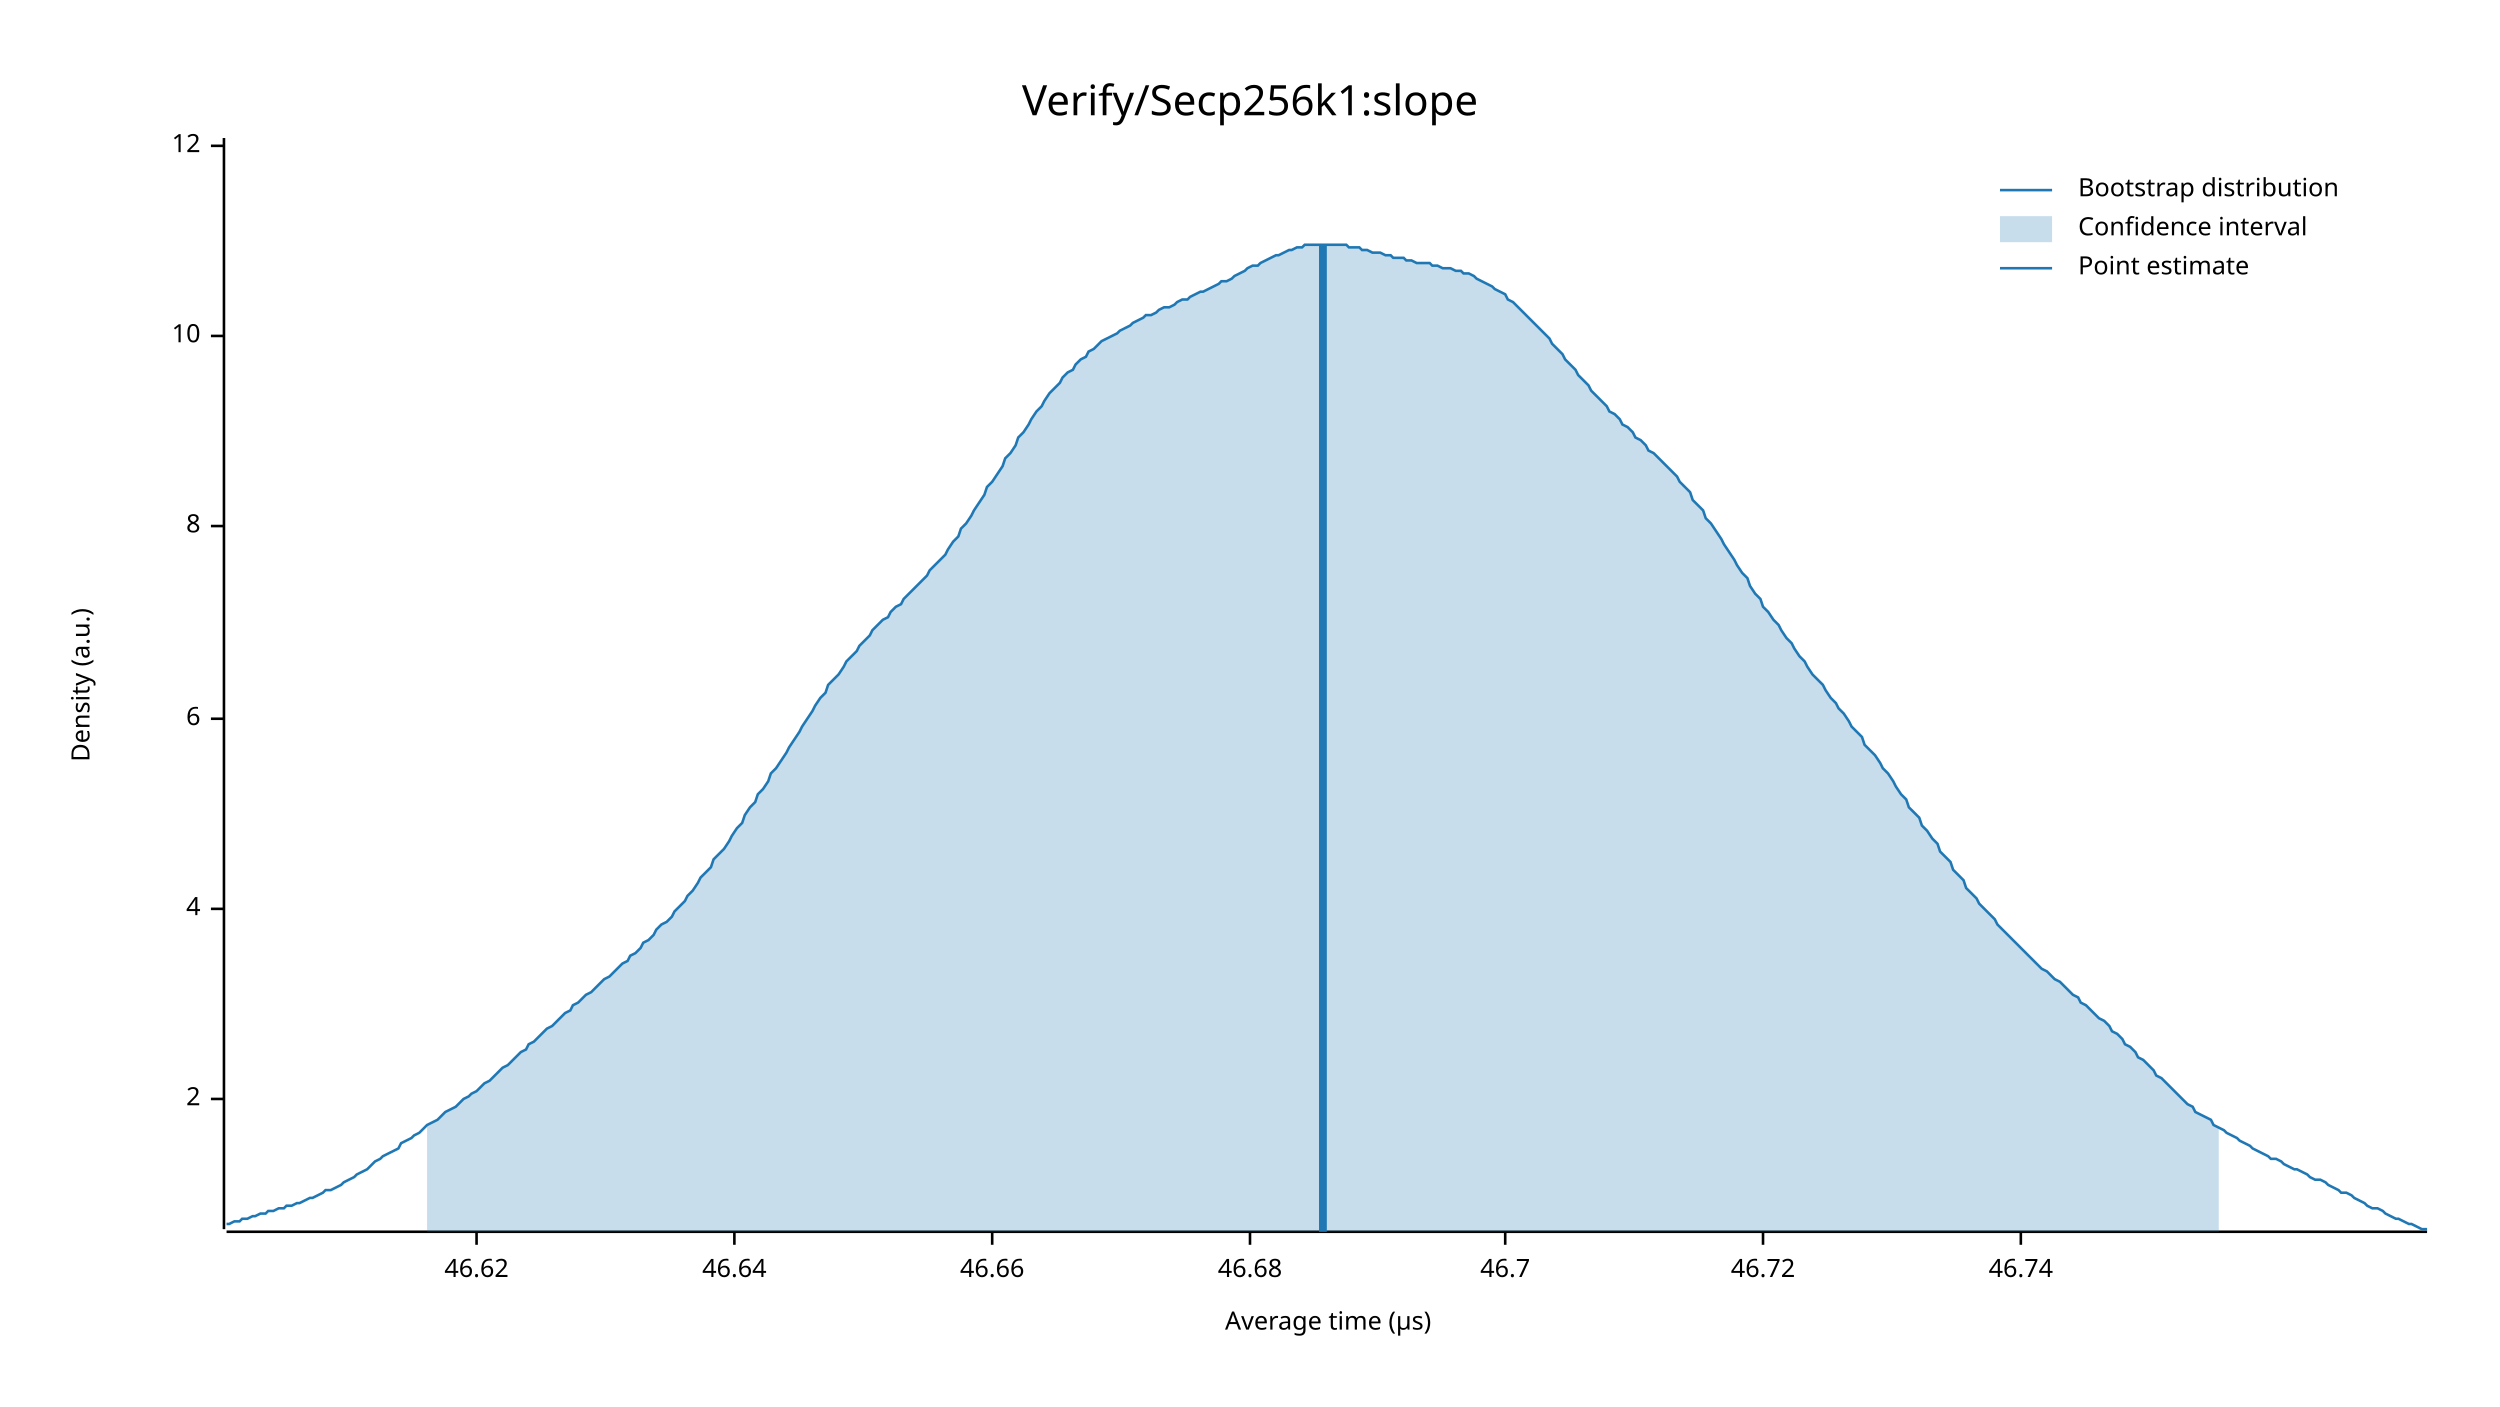
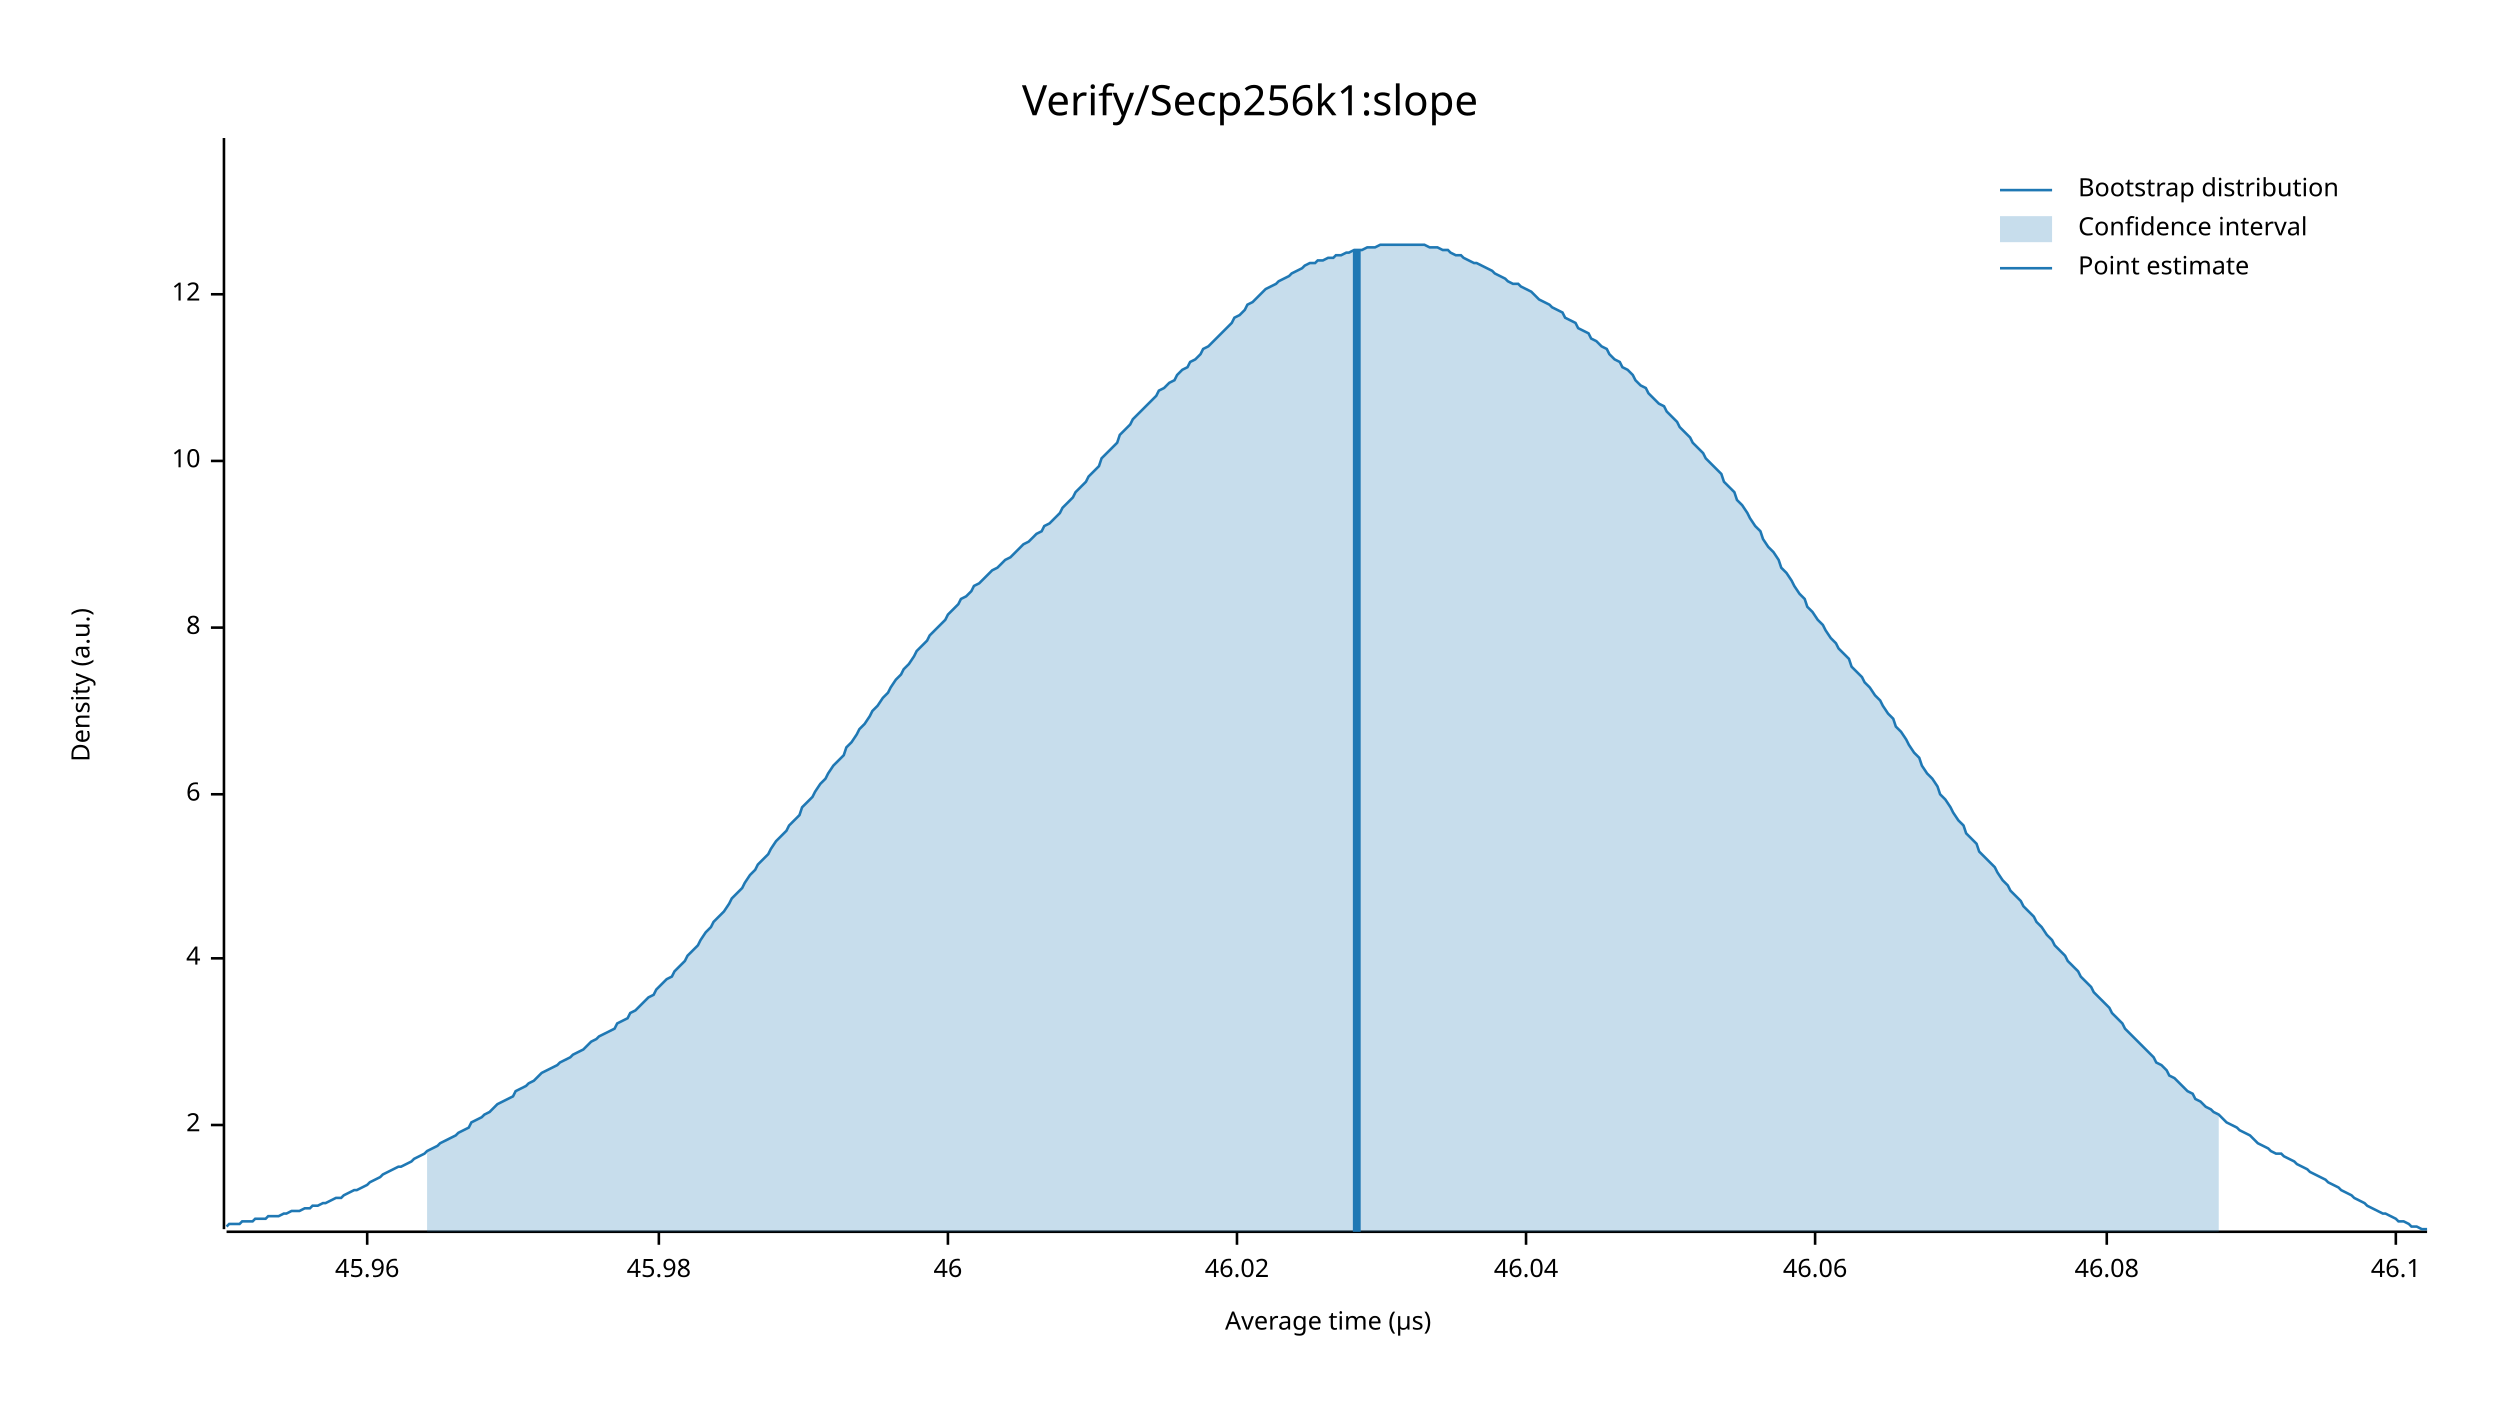
<svg xmlns="http://www.w3.org/2000/svg" width="960" height="540" viewBox="0 0 960 540">
  <text x="480" y="32" dy="0.76em" text-anchor="middle" font-family="sans-serif" font-size="16.129" opacity="1" fill="#000000">
Verify/Secp256k1:slope
</text>
  <text x="27" y="263" dy="0.76em" text-anchor="middle" font-family="sans-serif" font-size="9.677" opacity="1" fill="#000000" transform="rotate(270, 27, 263)">
Density (a.u.)
</text>
  <text x="510" y="513" dy="-0.5ex" text-anchor="middle" font-family="sans-serif" font-size="9.677" opacity="1" fill="#000000">
Average time (µs)
</text>
  <polyline fill="none" opacity="1" stroke="#000000" stroke-width="1" points="86,53 86,472 " />
-   <text x="77" y="422" dy="0.5ex" text-anchor="end" font-family="sans-serif" font-size="9.677" opacity="1" fill="#000000">
+   <text x="77" y="432" dy="0.5ex" text-anchor="end" font-family="sans-serif" font-size="9.677" opacity="1" fill="#000000">
2
</text>
-   <polyline fill="none" opacity="1" stroke="#000000" stroke-width="1" points="81,422 86,422 " />
-   <text x="77" y="349" dy="0.5ex" text-anchor="end" font-family="sans-serif" font-size="9.677" opacity="1" fill="#000000">
+   <polyline fill="none" opacity="1" stroke="#000000" stroke-width="1" points="81,432 86,432 " />
+   <text x="77" y="368" dy="0.5ex" text-anchor="end" font-family="sans-serif" font-size="9.677" opacity="1" fill="#000000">
4
</text>
-   <polyline fill="none" opacity="1" stroke="#000000" stroke-width="1" points="81,349 86,349 " />
-   <text x="77" y="276" dy="0.5ex" text-anchor="end" font-family="sans-serif" font-size="9.677" opacity="1" fill="#000000">
+   <polyline fill="none" opacity="1" stroke="#000000" stroke-width="1" points="81,368 86,368 " />
+   <text x="77" y="305" dy="0.5ex" text-anchor="end" font-family="sans-serif" font-size="9.677" opacity="1" fill="#000000">
6
</text>
-   <polyline fill="none" opacity="1" stroke="#000000" stroke-width="1" points="81,276 86,276 " />
-   <text x="77" y="202" dy="0.5ex" text-anchor="end" font-family="sans-serif" font-size="9.677" opacity="1" fill="#000000">
+   <polyline fill="none" opacity="1" stroke="#000000" stroke-width="1" points="81,305 86,305 " />
+   <text x="77" y="241" dy="0.5ex" text-anchor="end" font-family="sans-serif" font-size="9.677" opacity="1" fill="#000000">
8
</text>
-   <polyline fill="none" opacity="1" stroke="#000000" stroke-width="1" points="81,202 86,202 " />
-   <text x="77" y="129" dy="0.5ex" text-anchor="end" font-family="sans-serif" font-size="9.677" opacity="1" fill="#000000">
+   <polyline fill="none" opacity="1" stroke="#000000" stroke-width="1" points="81,241 86,241 " />
+   <text x="77" y="177" dy="0.5ex" text-anchor="end" font-family="sans-serif" font-size="9.677" opacity="1" fill="#000000">
10
</text>
-   <polyline fill="none" opacity="1" stroke="#000000" stroke-width="1" points="81,129 86,129 " />
-   <text x="77" y="56" dy="0.5ex" text-anchor="end" font-family="sans-serif" font-size="9.677" opacity="1" fill="#000000">
+   <polyline fill="none" opacity="1" stroke="#000000" stroke-width="1" points="81,177 86,177 " />
+   <text x="77" y="113" dy="0.5ex" text-anchor="end" font-family="sans-serif" font-size="9.677" opacity="1" fill="#000000">
12
</text>
-   <polyline fill="none" opacity="1" stroke="#000000" stroke-width="1" points="81,56 86,56 " />
+   <polyline fill="none" opacity="1" stroke="#000000" stroke-width="1" points="81,113 86,113 " />
  <polyline fill="none" opacity="1" stroke="#000000" stroke-width="1" points="87,473 932,473 " />
-   <text x="183" y="483" dy="0.76em" text-anchor="middle" font-family="sans-serif" font-size="9.677" opacity="1" fill="#000000">
- 46.62
+   <text x="141" y="483" dy="0.76em" text-anchor="middle" font-family="sans-serif" font-size="9.677" opacity="1" fill="#000000">
+ 45.96
</text>
-   <polyline fill="none" opacity="1" stroke="#000000" stroke-width="1" points="183,473 183,478 " />
-   <text x="282" y="483" dy="0.76em" text-anchor="middle" font-family="sans-serif" font-size="9.677" opacity="1" fill="#000000">
- 46.64
+   <polyline fill="none" opacity="1" stroke="#000000" stroke-width="1" points="141,473 141,478 " />
+   <text x="253" y="483" dy="0.76em" text-anchor="middle" font-family="sans-serif" font-size="9.677" opacity="1" fill="#000000">
+ 45.98
</text>
-   <polyline fill="none" opacity="1" stroke="#000000" stroke-width="1" points="282,473 282,478 " />
-   <text x="381" y="483" dy="0.76em" text-anchor="middle" font-family="sans-serif" font-size="9.677" opacity="1" fill="#000000">
- 46.66
+   <polyline fill="none" opacity="1" stroke="#000000" stroke-width="1" points="253,473 253,478 " />
+   <text x="364" y="483" dy="0.76em" text-anchor="middle" font-family="sans-serif" font-size="9.677" opacity="1" fill="#000000">
+ 46
</text>
-   <polyline fill="none" opacity="1" stroke="#000000" stroke-width="1" points="381,473 381,478 " />
-   <text x="480" y="483" dy="0.76em" text-anchor="middle" font-family="sans-serif" font-size="9.677" opacity="1" fill="#000000">
- 46.68
+   <polyline fill="none" opacity="1" stroke="#000000" stroke-width="1" points="364,473 364,478 " />
+   <text x="475" y="483" dy="0.76em" text-anchor="middle" font-family="sans-serif" font-size="9.677" opacity="1" fill="#000000">
+ 46.02
</text>
-   <polyline fill="none" opacity="1" stroke="#000000" stroke-width="1" points="480,473 480,478 " />
-   <text x="578" y="483" dy="0.76em" text-anchor="middle" font-family="sans-serif" font-size="9.677" opacity="1" fill="#000000">
- 46.7
+   <polyline fill="none" opacity="1" stroke="#000000" stroke-width="1" points="475,473 475,478 " />
+   <text x="586" y="483" dy="0.76em" text-anchor="middle" font-family="sans-serif" font-size="9.677" opacity="1" fill="#000000">
+ 46.04
</text>
-   <polyline fill="none" opacity="1" stroke="#000000" stroke-width="1" points="578,473 578,478 " />
-   <text x="677" y="483" dy="0.76em" text-anchor="middle" font-family="sans-serif" font-size="9.677" opacity="1" fill="#000000">
- 46.72
+   <polyline fill="none" opacity="1" stroke="#000000" stroke-width="1" points="586,473 586,478 " />
+   <text x="697" y="483" dy="0.76em" text-anchor="middle" font-family="sans-serif" font-size="9.677" opacity="1" fill="#000000">
+ 46.06
</text>
-   <polyline fill="none" opacity="1" stroke="#000000" stroke-width="1" points="677,473 677,478 " />
-   <text x="776" y="483" dy="0.76em" text-anchor="middle" font-family="sans-serif" font-size="9.677" opacity="1" fill="#000000">
- 46.74
+   <polyline fill="none" opacity="1" stroke="#000000" stroke-width="1" points="697,473 697,478 " />
+   <text x="809" y="483" dy="0.76em" text-anchor="middle" font-family="sans-serif" font-size="9.677" opacity="1" fill="#000000">
+ 46.08
</text>
-   <polyline fill="none" opacity="1" stroke="#000000" stroke-width="1" points="776,473 776,478 " />
-   <polyline fill="none" opacity="1" stroke="#1F78B4" stroke-width="1" points="87,470 88,470 90,469 92,469 93,468 95,468 97,467 98,467 100,466 102,466 103,465 105,465 107,464 109,464 110,463 112,463 114,462 115,462 117,461 119,460 120,460 122,459 124,458 125,457 127,457 129,456 131,455 132,454 134,453 136,452 137,451 139,450 141,449 142,448 144,446 146,445 147,444 149,443 151,442 153,441 154,439 156,438 158,437 159,436 161,435 163,433 164,432 166,431 168,430 169,429 171,427 173,426 175,425 176,424 178,422 180,421 181,420 183,419 185,417 186,416 188,415 190,413 191,412 193,410 195,409 197,407 198,406 200,404 202,403 203,401 205,400 207,398 208,397 210,395 212,394 214,392 215,391 217,389 219,388 220,386 222,385 224,383 225,382 227,381 229,379 230,378 232,376 234,375 236,373 237,372 239,370 241,369 242,367 244,366 246,364 247,362 249,361 251,359 252,357 254,355 256,354 258,352 259,350 261,348 263,346 264,344 266,342 268,339 269,337 271,335 273,333 274,330 276,328 278,326 280,323 281,321 283,318 285,316 286,313 288,310 290,308 291,305 293,303 295,300 296,297 298,295 300,292 302,289 303,287 305,284 307,281 308,279 310,276 312,273 313,271 315,268 317,266 318,263 320,261 322,259 324,256 325,254 327,252 329,250 330,248 332,246 334,244 335,242 337,240 339,238 341,237 342,235 344,233 346,232 347,230 349,228 351,226 352,225 354,223 356,221 357,219 359,217 361,215 363,213 364,211 366,208 368,206 369,203 371,201 373,198 374,196 376,193 378,190 379,187 381,185 383,182 385,179 386,176 388,174 390,171 391,168 393,166 395,163 396,161 398,158 400,156 401,154 403,151 405,149 407,147 408,145 410,143 412,142 413,140 415,138 417,137 418,135 420,134 422,132 423,131 425,130 427,129 429,128 430,127 432,126 434,125 435,124 437,123 439,122 440,121 442,121 444,120 445,119 447,118 449,118 451,117 452,116 454,115 456,115 457,114 459,113 461,112 462,112 464,111 466,110 468,109 469,108 471,108 473,107 474,106 476,105 478,104 479,103 481,102 483,102 484,101 486,100 488,99 490,98 491,98 493,97 495,96 496,96 498,95 500,95 501,94 503,94 505,94 506,94 508,94 510,94 512,94 513,94 515,94 517,94 518,95 520,95 522,95 523,96 525,96 527,97 528,97 530,97 532,98 534,98 535,99 537,99 539,99 540,100 542,100 544,101 545,101 547,101 549,101 550,102 552,102 554,103 556,103 557,103 559,104 561,104 562,105 564,105 566,106 567,107 569,108 571,109 573,110 574,111 576,112 578,113 579,115 581,116 583,118 584,119 586,121 588,123 589,124 591,126 593,128 595,130 596,132 598,134 600,136 601,138 603,140 605,142 606,144 608,146 610,148 611,150 613,152 615,154 617,156 618,158 620,159 622,161 623,163 625,164 627,166 628,168 630,169 632,171 633,173 635,174 637,176 639,178 640,179 642,181 644,183 645,185 647,187 649,189 650,192 652,194 654,196 655,199 657,201 659,204 661,207 662,209 664,212 666,215 667,217 669,220 671,222 672,225 674,228 676,230 677,233 679,235 681,238 683,240 684,242 686,245 688,247 689,249 691,252 693,254 694,256 696,259 698,261 700,263 701,265 703,268 705,270 706,272 708,274 710,277 711,279 713,281 715,283 716,286 718,288 720,290 722,293 723,295 725,297 727,300 728,302 730,305 732,307 733,310 735,312 737,314 738,317 740,319 742,322 744,324 745,327 747,329 749,331 750,334 752,336 754,338 755,341 757,343 759,345 760,347 762,349 764,351 766,353 767,355 769,357 771,359 772,360 774,362 776,364 777,365 779,367 781,369 782,370 784,372 786,373 788,375 789,376 791,377 793,379 794,380 796,382 798,383 799,385 801,386 803,388 804,389 806,391 808,392 810,394 811,396 813,397 815,399 816,401 818,402 820,404 821,406 823,407 825,409 827,411 828,413 830,414 832,416 833,417 835,419 837,421 838,422 840,424 842,425 843,427 845,428 847,429 849,430 850,432 852,433 854,434 855,435 857,436 859,437 860,438 862,439 864,440 865,441 867,442 869,443 871,444 872,445 874,445 876,446 877,447 879,448 881,449 882,449 884,450 886,451 887,452 889,453 891,453 893,454 894,455 896,456 898,457 899,458 901,458 903,459 904,460 906,461 908,462 909,463 911,464 913,464 915,465 916,466 918,467 920,468 921,468 923,469 925,470 926,470 928,471 930,472 932,472 " />
-   <polygon opacity="0.25" fill="#1F78B4" points="164,432 166,431 168,430 169,429 171,427 173,426 175,425 176,424 178,422 180,421 181,420 183,419 185,417 186,416 188,415 190,413 191,412 193,410 195,409 197,407 198,406 200,404 202,403 203,401 205,400 207,398 208,397 210,395 212,394 214,392 215,391 217,389 219,388 220,386 222,385 224,383 225,382 227,381 229,379 230,378 232,376 234,375 236,373 237,372 239,370 241,369 242,367 244,366 246,364 247,362 249,361 251,359 252,357 254,355 256,354 258,352 259,350 261,348 263,346 264,344 266,342 268,339 269,337 271,335 273,333 274,330 276,328 278,326 280,323 281,321 283,318 285,316 286,313 288,310 290,308 291,305 293,303 295,300 296,297 298,295 300,292 302,289 303,287 305,284 307,281 308,279 310,276 312,273 313,271 315,268 317,266 318,263 320,261 322,259 324,256 325,254 327,252 329,250 330,248 332,246 334,244 335,242 337,240 339,238 341,237 342,235 344,233 346,232 347,230 349,228 351,226 352,225 354,223 356,221 357,219 359,217 361,215 363,213 364,211 366,208 368,206 369,203 371,201 373,198 374,196 376,193 378,190 379,187 381,185 383,182 385,179 386,176 388,174 390,171 391,168 393,166 395,163 396,161 398,158 400,156 401,154 403,151 405,149 407,147 408,145 410,143 412,142 413,140 415,138 417,137 418,135 420,134 422,132 423,131 425,130 427,129 429,128 430,127 432,126 434,125 435,124 437,123 439,122 440,121 442,121 444,120 445,119 447,118 449,118 451,117 452,116 454,115 456,115 457,114 459,113 461,112 462,112 464,111 466,110 468,109 469,108 471,108 473,107 474,106 476,105 478,104 479,103 481,102 483,102 484,101 486,100 488,99 490,98 491,98 493,97 495,96 496,96 498,95 500,95 501,94 503,94 505,94 506,94 508,94 510,94 512,94 513,94 515,94 517,94 518,95 520,95 522,95 523,96 525,96 527,97 528,97 530,97 532,98 534,98 535,99 537,99 539,99 540,100 542,100 544,101 545,101 547,101 549,101 550,102 552,102 554,103 556,103 557,103 559,104 561,104 562,105 564,105 566,106 567,107 569,108 571,109 573,110 574,111 576,112 578,113 579,115 581,116 583,118 584,119 586,121 588,123 589,124 591,126 593,128 595,130 596,132 598,134 600,136 601,138 603,140 605,142 606,144 608,146 610,148 611,150 613,152 615,154 617,156 618,158 620,159 622,161 623,163 625,164 627,166 628,168 630,169 632,171 633,173 635,174 637,176 639,178 640,179 642,181 644,183 645,185 647,187 649,189 650,192 652,194 654,196 655,199 657,201 659,204 661,207 662,209 664,212 666,215 667,217 669,220 671,222 672,225 674,228 676,230 677,233 679,235 681,238 683,240 684,242 686,245 688,247 689,249 691,252 693,254 694,256 696,259 698,261 700,263 701,265 703,268 705,270 706,272 708,274 710,277 711,279 713,281 715,283 716,286 718,288 720,290 722,293 723,295 725,297 727,300 728,302 730,305 732,307 733,310 735,312 737,314 738,317 740,319 742,322 744,324 745,327 747,329 749,331 750,334 752,336 754,338 755,341 757,343 759,345 760,347 762,349 764,351 766,353 767,355 769,357 771,359 772,360 774,362 776,364 777,365 779,367 781,369 782,370 784,372 786,373 788,375 789,376 791,377 793,379 794,380 796,382 798,383 799,385 801,386 803,388 804,389 806,391 808,392 810,394 811,396 813,397 815,399 816,401 818,402 820,404 821,406 823,407 825,409 827,411 828,413 830,414 832,416 833,417 835,419 837,421 838,422 840,424 842,425 843,427 845,428 847,429 849,430 850,432 852,433 852,473 164,473 " />
-   <polyline fill="none" opacity="1" stroke="#1F78B4" stroke-width="3" points="508,473 508,94 " />
+   <polyline fill="none" opacity="1" stroke="#000000" stroke-width="1" points="809,473 809,478 " />
+   <text x="920" y="483" dy="0.76em" text-anchor="middle" font-family="sans-serif" font-size="9.677" opacity="1" fill="#000000">
+ 46.1
+ </text>
+   <polyline fill="none" opacity="1" stroke="#000000" stroke-width="1" points="920,473 920,478 " />
+   <polyline fill="none" opacity="1" stroke="#1F78B4" stroke-width="1" points="87,471 88,470 90,470 92,470 93,469 95,469 97,469 98,468 100,468 102,468 103,467 105,467 107,467 109,466 110,466 112,465 114,465 115,465 117,464 119,464 120,463 122,463 124,462 125,462 127,461 129,460 131,460 132,459 134,458 136,457 137,457 139,456 141,455 142,454 144,453 146,452 147,451 149,450 151,449 153,448 154,448 156,447 158,446 159,445 161,444 163,443 164,442 166,441 168,440 169,439 171,438 173,437 175,436 176,435 178,434 180,433 181,431 183,430 185,429 186,428 188,427 190,425 191,424 193,423 195,422 197,421 198,419 200,418 202,417 203,416 205,415 207,413 208,412 210,411 212,410 214,409 215,408 217,407 219,406 220,405 222,404 224,403 225,402 227,400 229,399 230,398 232,397 234,396 236,395 237,393 239,392 241,391 242,389 244,388 246,386 247,385 249,383 251,382 252,380 254,378 256,376 258,375 259,373 261,371 263,369 264,367 266,365 268,363 269,361 271,358 273,356 274,354 276,352 278,350 280,347 281,345 283,343 285,341 286,339 288,336 290,334 291,332 293,330 295,328 296,326 298,323 300,321 302,319 303,317 305,315 307,313 308,310 310,308 312,306 313,304 315,301 317,299 318,297 320,294 322,292 324,290 325,287 327,285 329,282 330,280 332,278 334,275 335,273 337,271 339,268 341,266 342,264 344,261 346,259 347,257 349,255 351,252 352,250 354,248 356,246 357,244 359,242 361,240 363,238 364,236 366,234 368,232 369,230 371,229 373,227 374,225 376,224 378,222 379,221 381,219 383,218 385,216 386,215 388,214 390,212 391,211 393,209 395,208 396,207 398,205 400,204 401,202 403,201 405,199 407,197 408,195 410,193 412,191 413,189 415,187 417,185 418,183 420,181 422,179 423,176 425,174 427,172 429,170 430,167 432,165 434,163 435,161 437,159 439,157 440,156 442,154 444,152 445,150 447,149 449,147 451,146 452,144 454,142 456,141 457,139 459,138 461,136 462,134 464,133 466,131 468,129 469,128 471,126 473,124 474,122 476,121 478,119 479,117 481,116 483,114 484,113 486,111 488,110 490,109 491,108 493,107 495,106 496,105 498,104 500,103 501,102 503,101 505,101 506,100 508,100 510,99 512,99 513,98 515,98 517,97 518,97 520,96 522,96 523,96 525,95 527,95 528,95 530,94 532,94 534,94 535,94 537,94 539,94 540,94 542,94 544,94 545,94 547,94 549,95 550,95 552,95 554,96 556,96 557,97 559,98 561,98 562,99 564,100 566,101 567,101 569,102 571,103 573,104 574,105 576,106 578,107 579,108 581,109 583,109 584,110 586,111 588,112 589,113 591,115 593,116 595,117 596,118 598,119 600,120 601,122 603,123 605,124 606,126 608,127 610,128 611,130 613,131 615,133 617,134 618,136 620,138 622,139 623,141 625,142 627,144 628,146 630,148 632,149 633,151 635,153 637,155 639,156 640,158 642,160 644,162 645,164 647,166 649,168 650,170 652,172 654,174 655,176 657,178 659,180 661,182 662,185 664,187 666,189 667,192 669,194 671,197 672,199 674,202 676,204 677,207 679,210 681,212 683,215 684,218 686,220 688,223 689,225 691,228 693,230 694,233 696,235 698,238 700,240 701,242 703,245 705,247 706,249 708,251 710,253 711,256 713,258 715,260 716,262 718,264 720,267 722,269 723,271 725,274 727,276 728,279 730,281 732,284 733,286 735,289 737,291 738,294 740,297 742,299 744,302 745,305 747,307 749,310 750,312 752,315 754,317 755,320 757,322 759,324 760,327 762,329 764,331 766,333 767,335 769,338 771,340 772,342 774,344 776,346 777,348 779,350 781,352 782,354 784,356 786,359 788,361 789,363 791,365 793,367 794,369 796,371 798,373 799,375 801,377 803,379 804,381 806,383 808,385 810,387 811,389 813,391 815,393 816,395 818,397 820,399 821,400 823,402 825,404 827,406 828,408 830,409 832,411 833,413 835,414 837,416 838,417 840,419 842,420 843,422 845,423 847,425 849,426 850,427 852,428 854,430 855,431 857,432 859,433 860,434 862,435 864,436 865,437 867,439 869,440 871,441 872,442 874,443 876,443 877,444 879,445 881,446 882,447 884,448 886,449 887,450 889,451 891,452 893,453 894,454 896,455 898,456 899,457 901,458 903,459 904,460 906,461 908,462 909,463 911,464 913,465 915,466 916,466 918,467 920,468 921,469 923,469 925,470 926,471 928,471 930,472 932,472 " />
+   <polygon opacity="0.25" fill="#1F78B4" points="164,442 166,441 168,440 169,439 171,438 173,437 175,436 176,435 178,434 180,433 181,431 183,430 185,429 186,428 188,427 190,425 191,424 193,423 195,422 197,421 198,419 200,418 202,417 203,416 205,415 207,413 208,412 210,411 212,410 214,409 215,408 217,407 219,406 220,405 222,404 224,403 225,402 227,400 229,399 230,398 232,397 234,396 236,395 237,393 239,392 241,391 242,389 244,388 246,386 247,385 249,383 251,382 252,380 254,378 256,376 258,375 259,373 261,371 263,369 264,367 266,365 268,363 269,361 271,358 273,356 274,354 276,352 278,350 280,347 281,345 283,343 285,341 286,339 288,336 290,334 291,332 293,330 295,328 296,326 298,323 300,321 302,319 303,317 305,315 307,313 308,310 310,308 312,306 313,304 315,301 317,299 318,297 320,294 322,292 324,290 325,287 327,285 329,282 330,280 332,278 334,275 335,273 337,271 339,268 341,266 342,264 344,261 346,259 347,257 349,255 351,252 352,250 354,248 356,246 357,244 359,242 361,240 363,238 364,236 366,234 368,232 369,230 371,229 373,227 374,225 376,224 378,222 379,221 381,219 383,218 385,216 386,215 388,214 390,212 391,211 393,209 395,208 396,207 398,205 400,204 401,202 403,201 405,199 407,197 408,195 410,193 412,191 413,189 415,187 417,185 418,183 420,181 422,179 423,176 425,174 427,172 429,170 430,167 432,165 434,163 435,161 437,159 439,157 440,156 442,154 444,152 445,150 447,149 449,147 451,146 452,144 454,142 456,141 457,139 459,138 461,136 462,134 464,133 466,131 468,129 469,128 471,126 473,124 474,122 476,121 478,119 479,117 481,116 483,114 484,113 486,111 488,110 490,109 491,108 493,107 495,106 496,105 498,104 500,103 501,102 503,101 505,101 506,100 508,100 510,99 512,99 513,98 515,98 517,97 518,97 520,96 522,96 523,96 525,95 527,95 528,95 530,94 532,94 534,94 535,94 537,94 539,94 540,94 542,94 544,94 545,94 547,94 549,95 550,95 552,95 554,96 556,96 557,97 559,98 561,98 562,99 564,100 566,101 567,101 569,102 571,103 573,104 574,105 576,106 578,107 579,108 581,109 583,109 584,110 586,111 588,112 589,113 591,115 593,116 595,117 596,118 598,119 600,120 601,122 603,123 605,124 606,126 608,127 610,128 611,130 613,131 615,133 617,134 618,136 620,138 622,139 623,141 625,142 627,144 628,146 630,148 632,149 633,151 635,153 637,155 639,156 640,158 642,160 644,162 645,164 647,166 649,168 650,170 652,172 654,174 655,176 657,178 659,180 661,182 662,185 664,187 666,189 667,192 669,194 671,197 672,199 674,202 676,204 677,207 679,210 681,212 683,215 684,218 686,220 688,223 689,225 691,228 693,230 694,233 696,235 698,238 700,240 701,242 703,245 705,247 706,249 708,251 710,253 711,256 713,258 715,260 716,262 718,264 720,267 722,269 723,271 725,274 727,276 728,279 730,281 732,284 733,286 735,289 737,291 738,294 740,297 742,299 744,302 745,305 747,307 749,310 750,312 752,315 754,317 755,320 757,322 759,324 760,327 762,329 764,331 766,333 767,335 769,338 771,340 772,342 774,344 776,346 777,348 779,350 781,352 782,354 784,356 786,359 788,361 789,363 791,365 793,367 794,369 796,371 798,373 799,375 801,377 803,379 804,381 806,383 808,385 810,387 811,389 813,391 815,393 816,395 818,397 820,399 821,400 823,402 825,404 827,406 828,408 830,409 832,411 833,413 835,414 837,416 838,417 840,419 842,420 843,422 845,423 847,425 849,426 850,427 852,428 852,473 164,473 " />
+   <polyline fill="none" opacity="1" stroke="#1F78B4" stroke-width="3" points="521,473 521,96 " />
  <text x="798" y="68" dy="0.76em" text-anchor="start" font-family="sans-serif" font-size="9.677" opacity="1" fill="#000000">
Bootstrap distribution
</text>
  <text x="798" y="83" dy="0.76em" text-anchor="start" font-family="sans-serif" font-size="9.677" opacity="1" fill="#000000">
Confidence interval
</text>
  <text x="798" y="98" dy="0.76em" text-anchor="start" font-family="sans-serif" font-size="9.677" opacity="1" fill="#000000">
Point estimate
</text>
  <polyline fill="none" opacity="1" stroke="#1F78B4" stroke-width="1" points="768,73 788,73 " />
  <rect x="768" y="83" width="20" height="10" opacity="0.25" fill="#1F78B4" stroke="none" />
  <polyline fill="none" opacity="1" stroke="#1F78B4" stroke-width="1" points="768,103 788,103 " />
</svg>
